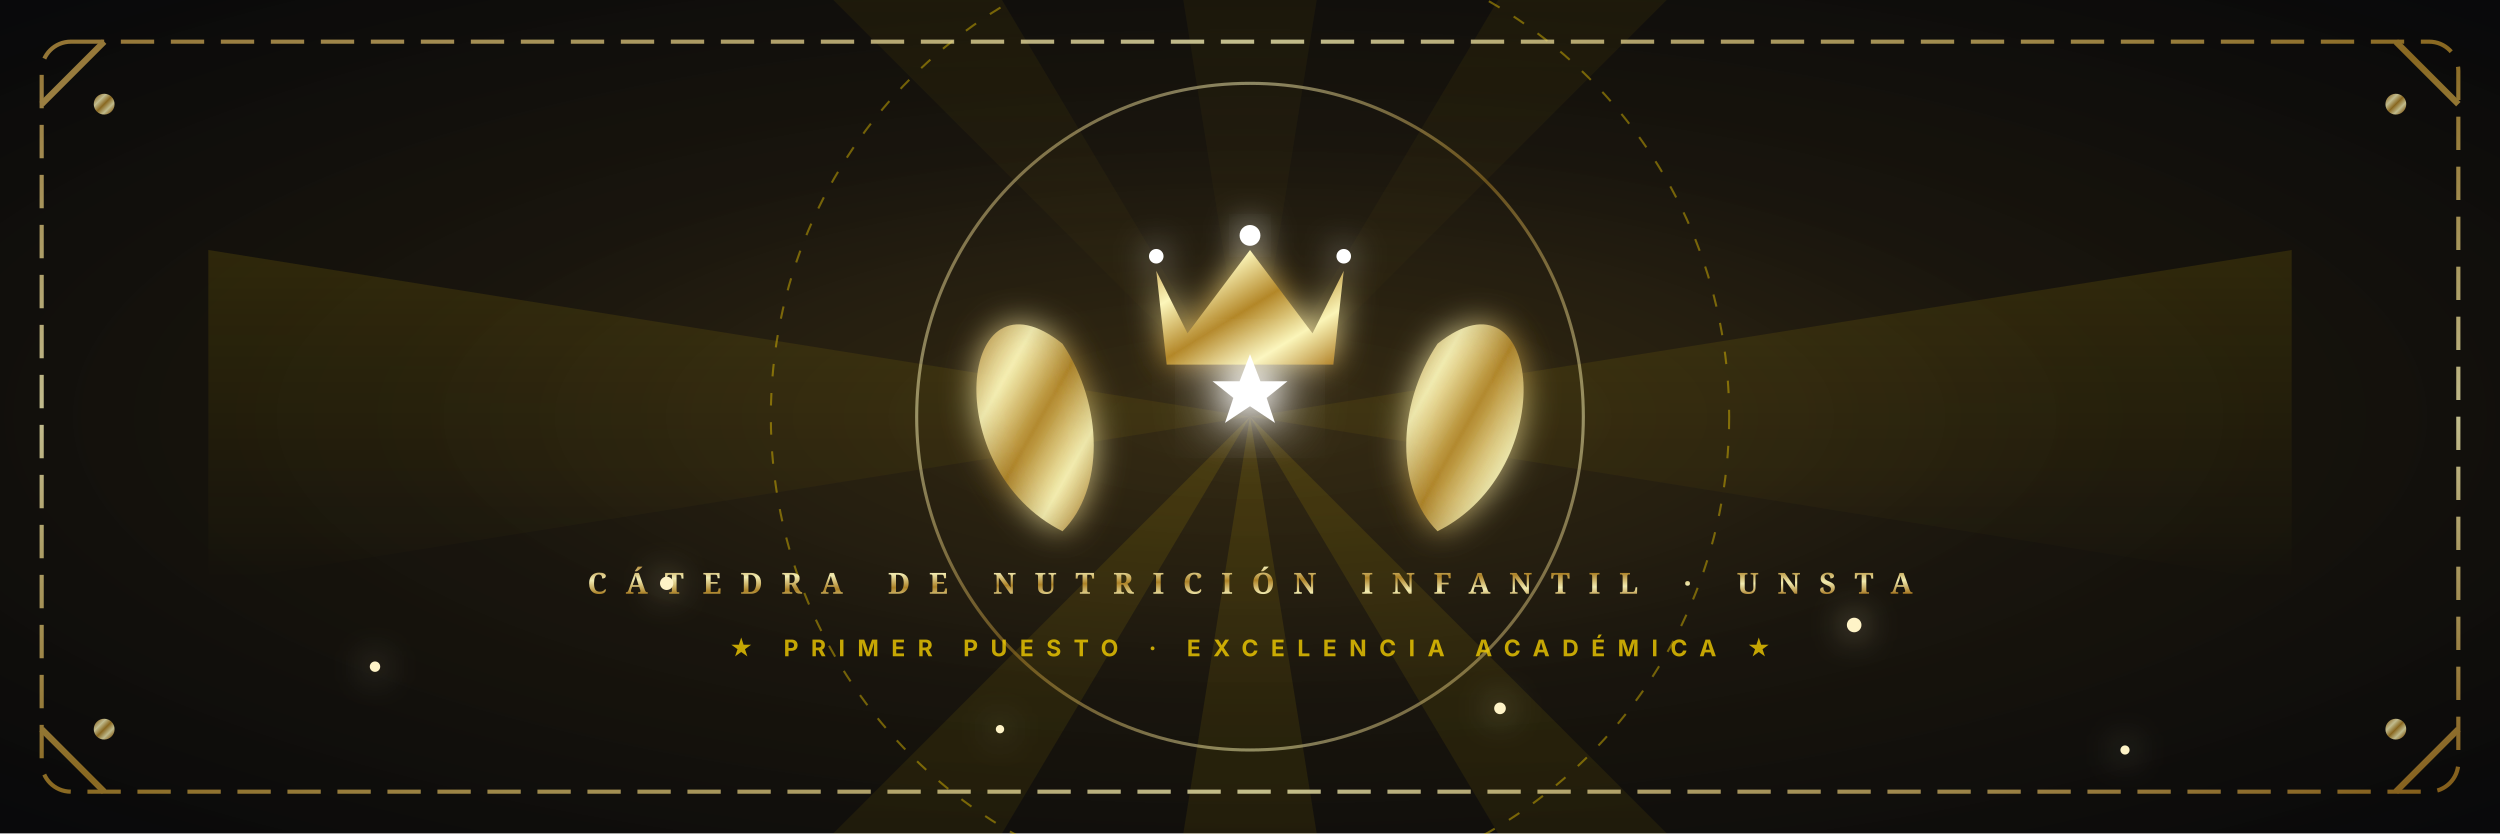
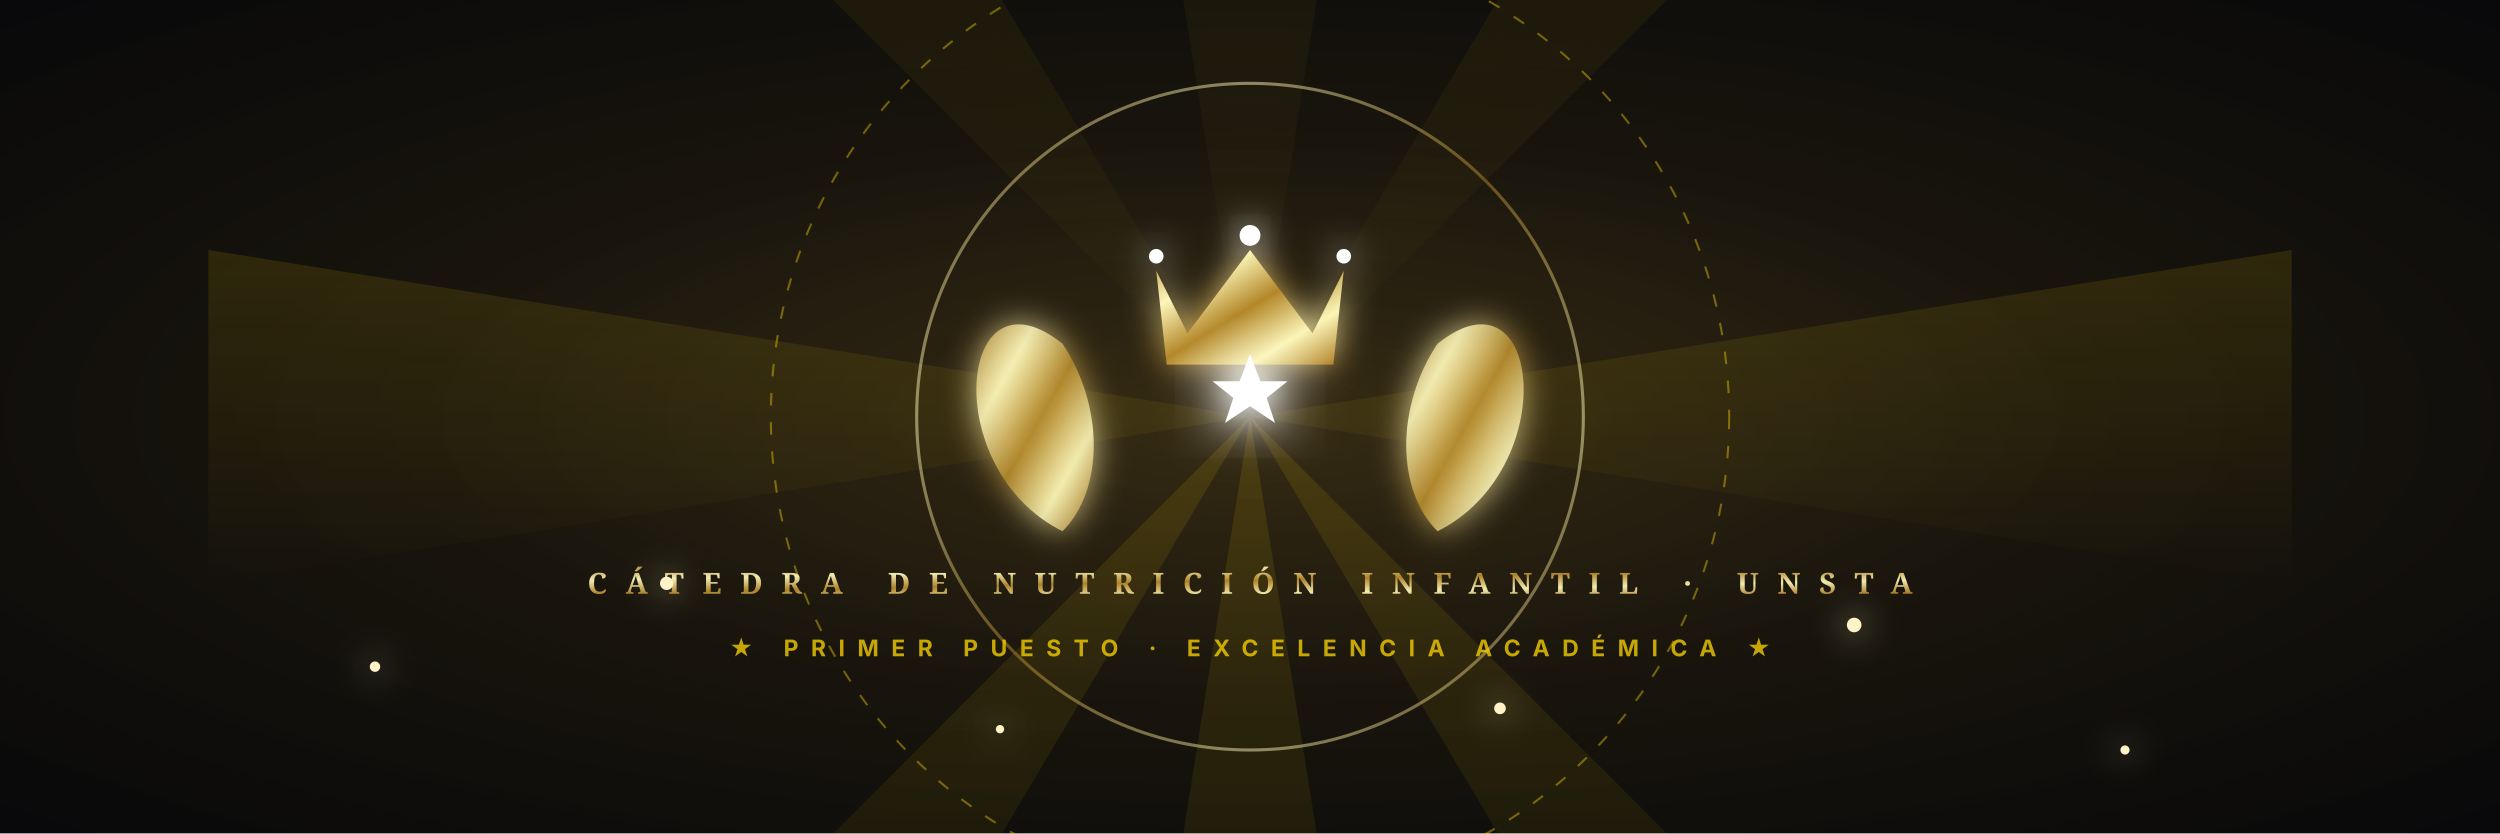
<svg xmlns="http://www.w3.org/2000/svg" viewBox="0 0 1200 400" width="100%" height="100%">
  <defs>
    <radialGradient id="bgGlow" cx="50%" cy="50%" r="75%">
      <stop offset="0%" stop-color="#2d2208" stop-opacity="0.95" />
      <stop offset="45%" stop-color="#141008" stop-opacity="0.98" />
      <stop offset="100%" stop-color="#06070a" stop-opacity="1" />
    </radialGradient>
    <linearGradient id="goldShimmer" x1="0%" y1="0%" x2="100%" y2="100%">
      <stop offset="0%" stop-color="#bf953f">
        <animate attributeName="stop-color" values="#bf953f; #fcf6ba; #b38728; #fbf5b7; #bf953f" dur="6s" repeatCount="indefinite" />
      </stop>
      <stop offset="25%" stop-color="#fcf6ba">
        <animate attributeName="stop-color" values="#fcf6ba; #b38728; #fbf5b7; #bf953f; #fcf6ba" dur="6s" repeatCount="indefinite" />
      </stop>
      <stop offset="50%" stop-color="#b38728">
        <animate attributeName="stop-color" values="#b38728; #fbf5b7; #bf953f; #fcf6ba; #b38728" dur="6s" repeatCount="indefinite" />
      </stop>
      <stop offset="75%" stop-color="#fbf5b7">
        <animate attributeName="stop-color" values="#fbf5b7; #bf953f; #fcf6ba; #b38728; #fbf5b7" dur="6s" repeatCount="indefinite" />
      </stop>
      <stop offset="100%" stop-color="#aa771c">
        <animate attributeName="stop-color" values="#aa771c; #fcf6ba; #b38728; #fbf5b7; #aa771c" dur="6s" repeatCount="indefinite" />
      </stop>
    </linearGradient>
    <linearGradient id="beamGrad" x1="0%" y1="0%" x2="0%" y2="100%">
      <stop offset="0%" stop-color="#ffd700" stop-opacity="0.25" />
      <stop offset="100%" stop-color="#ffd700" stop-opacity="0" />
    </linearGradient>
    <filter id="goldGlow" x="-20%" y="-20%" width="140%" height="140%">
      <feGaussianBlur stdDeviation="8" result="blur" />
      <feComposite in="SourceGraphic" in2="blur" operator="over" />
    </filter>
    <filter id="intenseGlow" x="-50%" y="-50%" width="200%" height="200%">
      <feGaussianBlur stdDeviation="15" result="blur" />
      <feComposite in="SourceGraphic" in2="blur" operator="over" />
    </filter>
  </defs>
  <rect width="1200" height="400" fill="url(#bgGlow)" />
  <g transform="translate(600, 200)" opacity="0.45">
    <g>
      <animateTransform attributeName="transform" type="rotate" from="0" to="360" dur="40s" repeatCount="indefinite" />
      <polygon points="0,0 -80,-500 80,-500" fill="url(#beamGrad)" />
      <polygon points="0,0 -80,500 80,500" fill="url(#beamGrad)" />
      <polygon points="0,0 -500,-80 -500,80" fill="url(#beamGrad)" />
      <polygon points="0,0 500,-80 500,80" fill="url(#beamGrad)" />
      <polygon points="0,0 -350,-350 -250,-420" fill="url(#beamGrad)" />
      <polygon points="0,0 350,350 250,420" fill="url(#beamGrad)" />
      <polygon points="0,0 -350,350 -250,420" fill="url(#beamGrad)" />
      <polygon points="0,0 350,-350 250,-420" fill="url(#beamGrad)" />
    </g>
  </g>
  <circle cx="600" cy="200" r="160" fill="none" stroke="url(#goldShimmer)" stroke-width="1.5" opacity="0.5">
    <animate attributeName="r" values="140;220;140" dur="5s" repeatCount="indefinite" />
    <animate attributeName="opacity" values="0.6;0.1;0.6" dur="5s" repeatCount="indefinite" />
  </circle>
  <circle cx="600" cy="200" r="230" fill="none" stroke="#ffd700" stroke-width="1" stroke-dasharray="6,8" opacity="0.4">
    <animateTransform attributeName="transform" type="rotate" from="0 600 200" to="-360 600 200" dur="60s" repeatCount="indefinite" />
  </circle>
  <g transform="translate(600, 185)" filter="url(#goldGlow)">
    <path d="M -90,-20 C -140,-60 -150,40 -90,70 C -70,50 -70,10 -90,-20 Z" fill="url(#goldShimmer)" opacity="0.85">
      <animate attributeName="transform" type="translate" values="0,0; -5,-3; 0,0" dur="3s" repeatCount="indefinite" />
    </path>
    <path d="M 90,-20 C 140,-60 150,40 90,70 C 70,50 70,10 90,-20 Z" fill="url(#goldShimmer)" opacity="0.85">
      <animate attributeName="transform" type="translate" values="0,0; 5,-3; 0,0" dur="3s" repeatCount="indefinite" />
    </path>
    <path d="M -45,-55 L -30,-25 L 0,-65 L 30,-25 L 45,-55 L 40, -10 L -40, -10 Z" fill="url(#goldShimmer)">
      <animate attributeName="opacity" values="0.9;1;0.9" dur="2s" repeatCount="indefinite" />
    </path>
    <circle cx="0" cy="-72" r="5" fill="#ffffff" filter="url(#intenseGlow)">
      <animate attributeName="r" values="4;7;4" dur="2s" repeatCount="indefinite" />
    </circle>
    <circle cx="-45" cy="-62" r="3.5" fill="#ffffff" />
    <circle cx="45" cy="-62" r="3.5" fill="#ffffff" />
    <polygon points="0,-15 5,-2 18,-2 8,6 12,18 0,10 -12,18 -8,6 -18,-2 -5,-2" fill="#fff" filter="url(#intenseGlow)">
      <animate attributeName="transform" type="scale" values="1; 1.15; 1" dur="2.5s" repeatCount="indefinite" />
    </polygon>
  </g>
-   <g stroke="url(#goldShimmer)" fill="none" stroke-width="2" opacity="0.75">
-     <rect x="20" y="20" width="1160" height="360" rx="14" stroke-dasharray="16,8" />
-     <path d="M 20,50 L 50,20 M 1180,50 L 1150,20 M 20,350 L 50,380 M 1180,350 L 1150,380" stroke-width="3" />
-     <circle cx="50" cy="50" r="4" fill="url(#goldShimmer)" />
-     <circle cx="1150" cy="50" r="4" fill="url(#goldShimmer)" />
-     <circle cx="50" cy="350" r="4" fill="url(#goldShimmer)" />
-     <circle cx="1150" cy="350" r="4" fill="url(#goldShimmer)" />
-   </g>
  <text x="600" y="285" text-anchor="middle" font-family="'Cinzel', 'Trajan Pro', 'Georgia', serif" font-size="14" font-weight="800" fill="url(#goldShimmer)" letter-spacing="9" opacity="0.95">
    CÁTEDRA DE NUTRICIÓN INFANTIL · UNSTA
  </text>
  <text x="600" y="315" text-anchor="middle" font-family="'Inter', system-ui, sans-serif" font-size="11" font-weight="700" fill="#ffd700" letter-spacing="6" opacity="0.75">
    ★ PRIMER PUESTO · EXCELENCIA ACADÉMICA ★
  </text>
  <g fill="#fef3c7" filter="url(#goldGlow)">
    <circle cx="180" cy="320" r="2.5">
      <animate attributeName="cy" values="380;40" dur="7s" repeatCount="indefinite" />
      <animate attributeName="opacity" values="0;0.9;0" dur="7s" repeatCount="indefinite" />
    </circle>
    <circle cx="320" cy="280" r="3.2">
      <animate attributeName="cy" values="380;30" dur="9s" repeatCount="indefinite" />
      <animate attributeName="opacity" values="0;1;0" dur="9s" repeatCount="indefinite" />
    </circle>
    <circle cx="480" cy="350" r="2">
      <animate attributeName="cy" values="380;50" dur="6s" repeatCount="indefinite" />
      <animate attributeName="opacity" values="0;0.8;0" dur="6s" repeatCount="indefinite" />
    </circle>
    <circle cx="720" cy="340" r="2.8">
      <animate attributeName="cy" values="380;40" dur="8s" repeatCount="indefinite" />
      <animate attributeName="opacity" values="0;0.9;0" dur="8s" repeatCount="indefinite" />
    </circle>
    <circle cx="890" cy="300" r="3.5">
      <animate attributeName="cy" values="380;30" dur="10s" repeatCount="indefinite" />
      <animate attributeName="opacity" values="0;1;0" dur="10s" repeatCount="indefinite" />
    </circle>
    <circle cx="1020" cy="360" r="2.2">
      <animate attributeName="cy" values="380;60" dur="6.5s" repeatCount="indefinite" />
      <animate attributeName="opacity" values="0;0.7;0" dur="6.5s" repeatCount="indefinite" />
    </circle>
  </g>
</svg>
